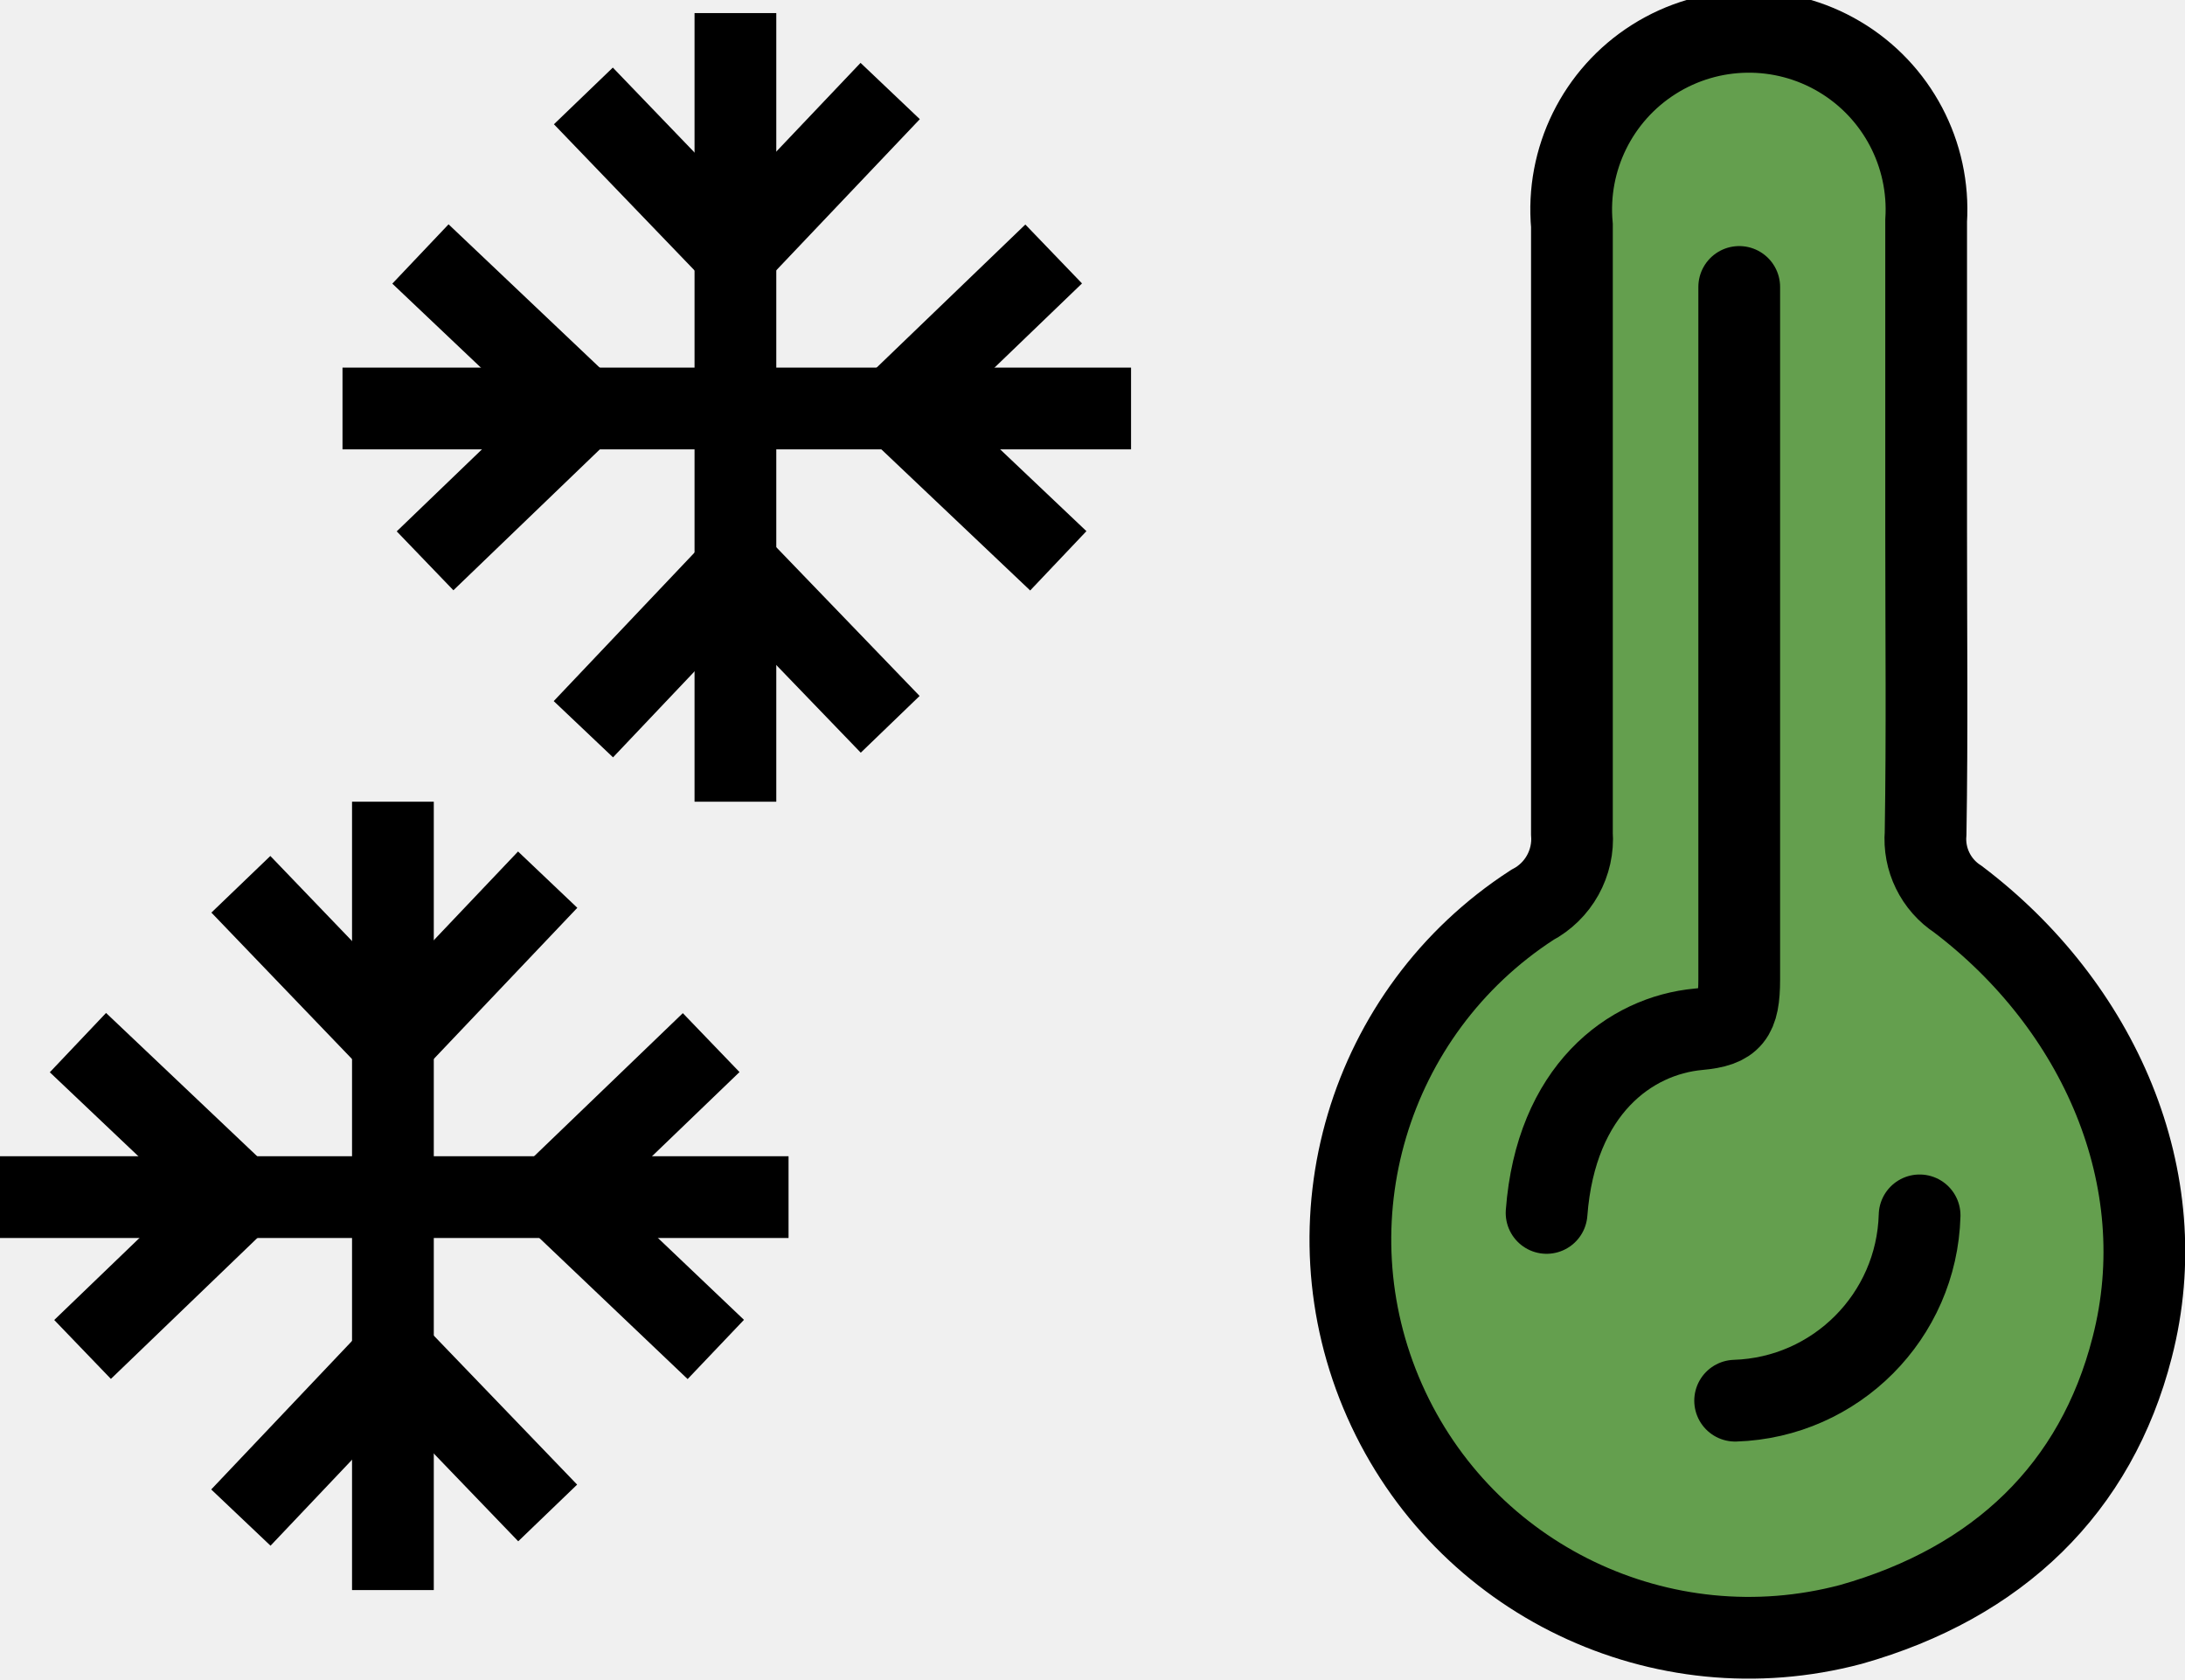
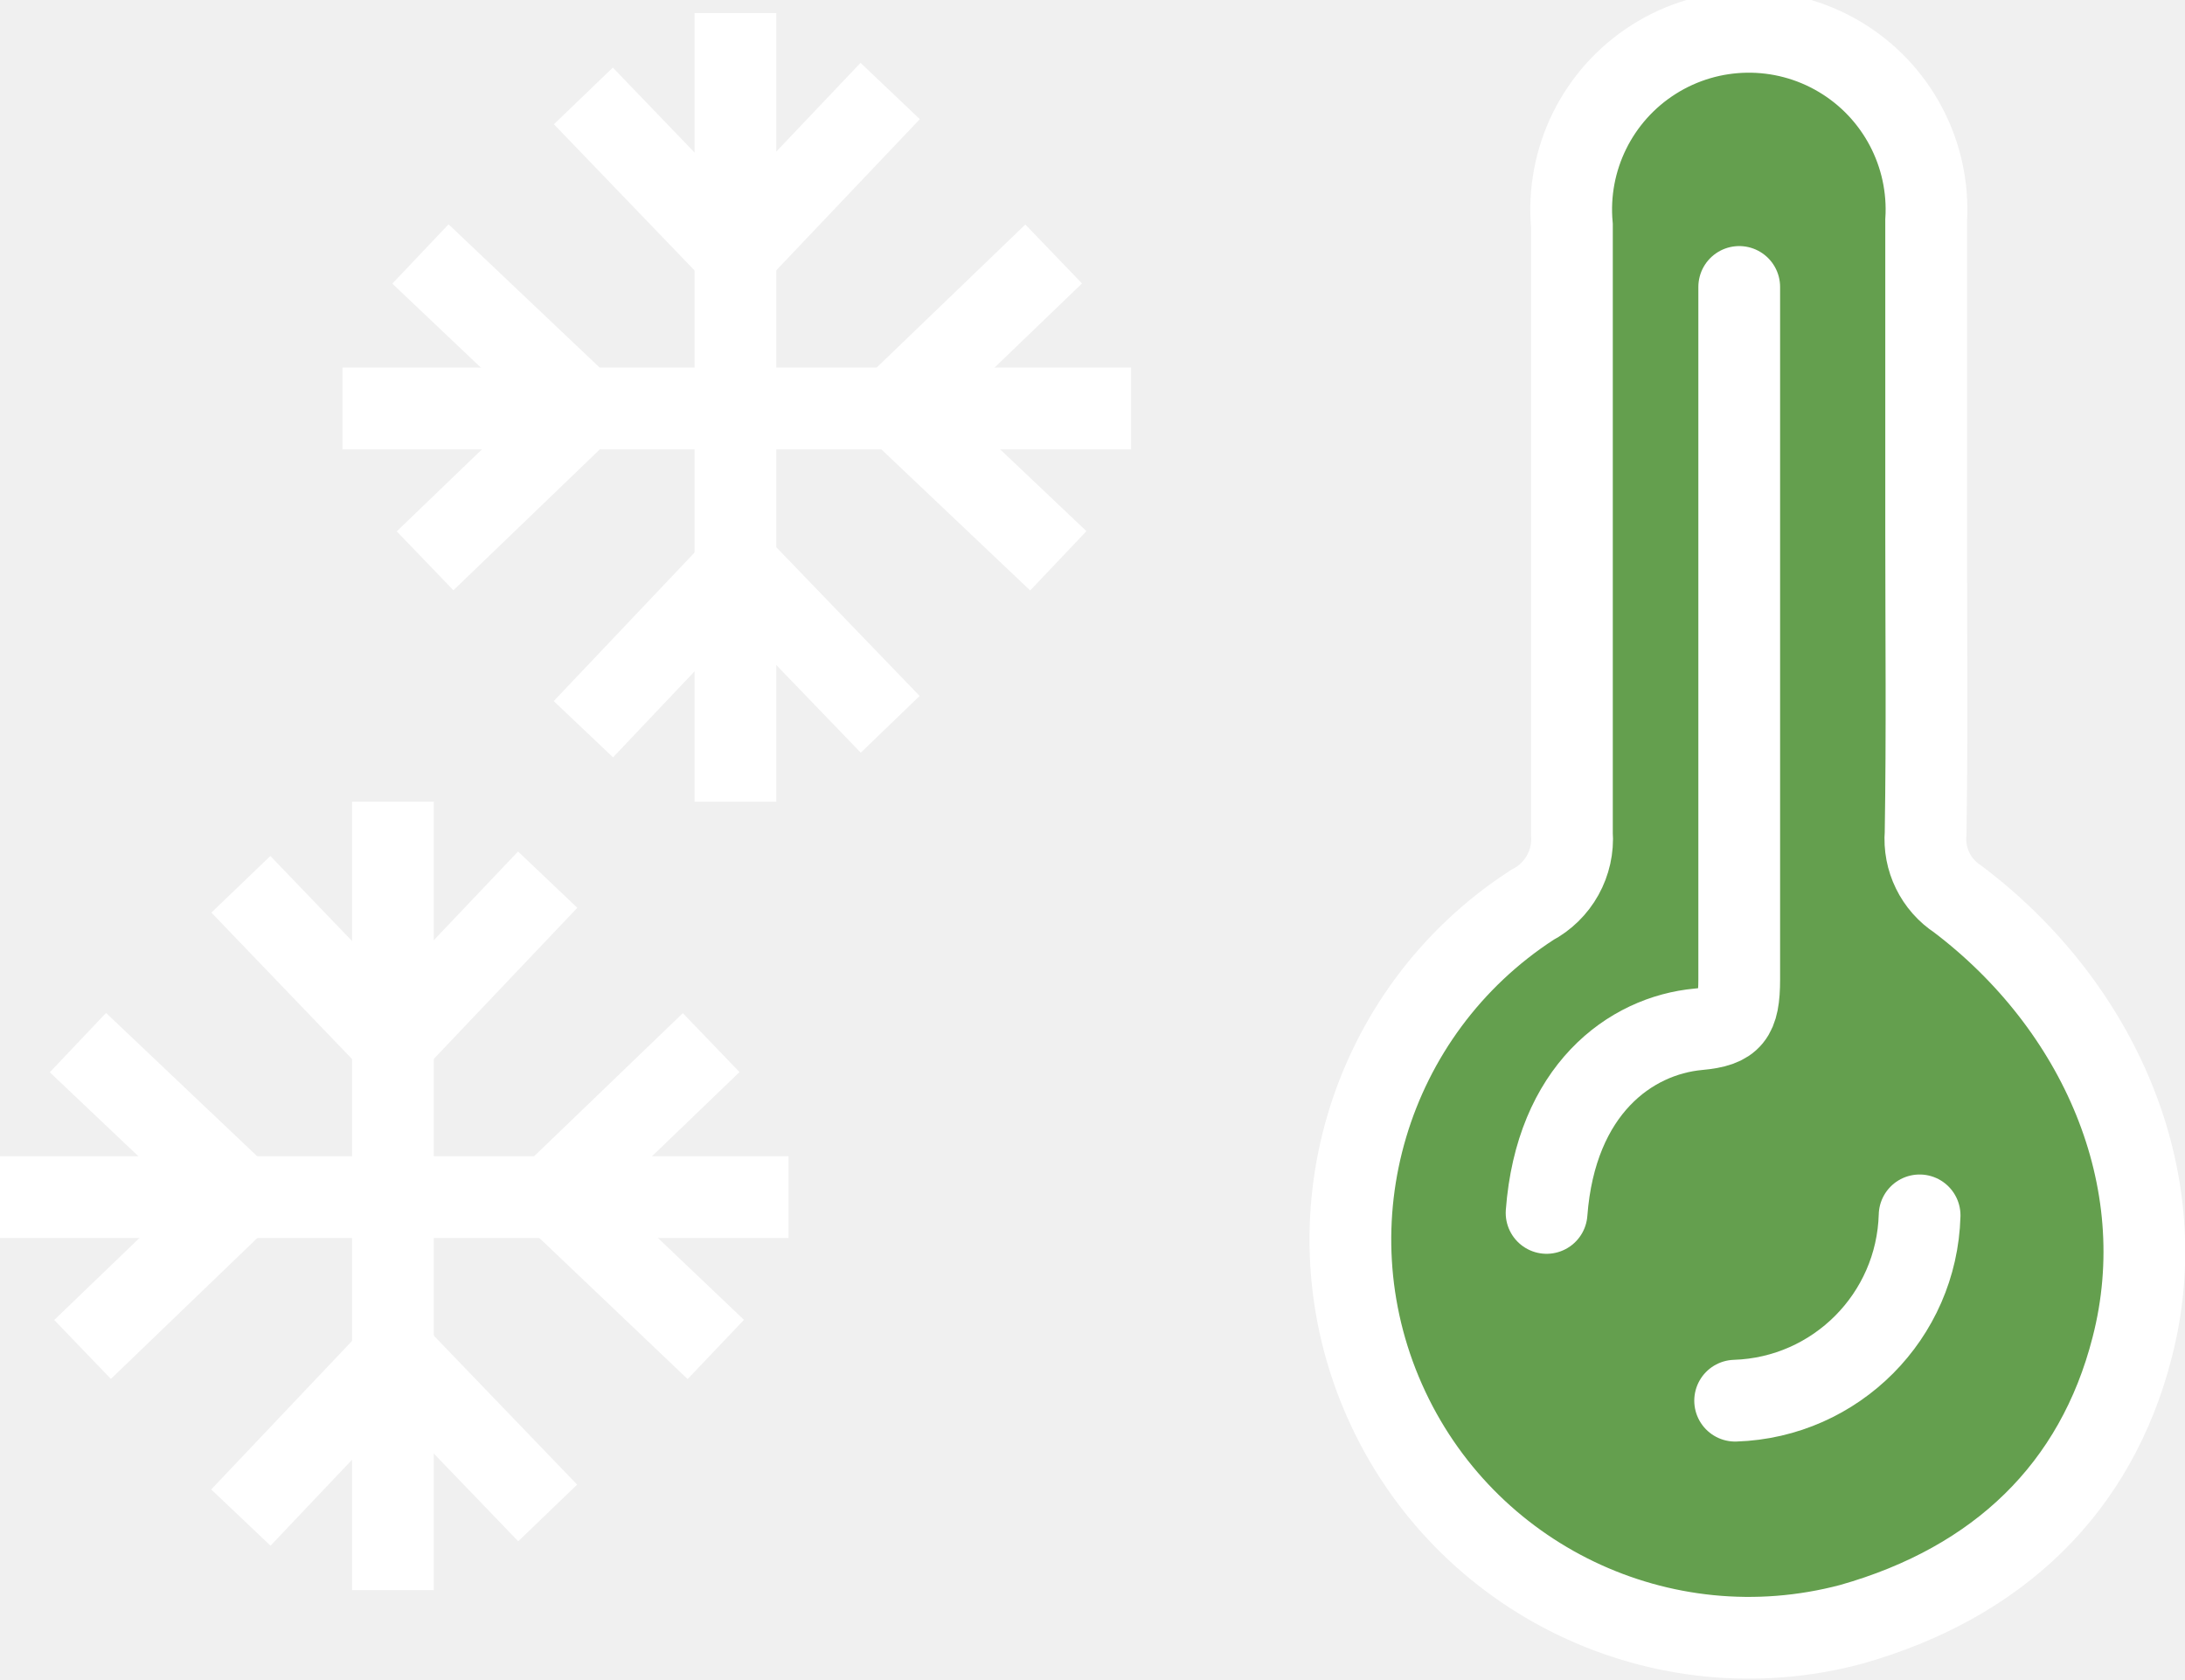
<svg xmlns="http://www.w3.org/2000/svg" viewBox="0 0 80.19 61.64">
  <defs>
-     <style>.cls-1{fill:#649f4e;}.cls-2,.cls-3{fill:none;stroke:#000;stroke-miterlimit:10;stroke-width:3px;}.cls-3{stroke-linecap:round;}</style>
+     <style>.cls-1{fill:#649f4e;}.cls-2,.cls-3{fill:none;stroke:#fff;stroke-miterlimit:10;stroke-width:3px;}.cls-3{stroke-linecap:round;}</style>
  </defs>
  <g id="Layer_2" data-name="Layer 2">
    <g id="Layer_1-2" data-name="Layer 1">
      <path class="cls-1" d="M70.69,19.51V8.1a6.52,6.52,0,1,0-13,.18c0,7.44,0,14.87,0,22.3a2.74,2.74,0,0,1-1.46,2.63,14.62,14.62,0,0,0,11.7,26.4c5.41-1.53,9-5,10.32-10.16C79.86,43.23,77,36.89,71.86,33a2.64,2.64,0,0,1-1.19-2.43C70.73,26.91,70.69,23.21,70.69,19.51Z" />
      <polyline class="cls-2" points="8.84 55.69 14.51 49.71 20.1 55.52" />
      <polyline class="cls-2" points="20.1 32.28 14.42 38.26 8.84 32.45" />
      <line class="cls-2" x1="14.42" y1="29.42" x2="14.42" y2="58.35" />
      <polyline class="cls-2" points="26.27 49.52 20.3 43.84 26.1 38.26" />
      <polyline class="cls-2" points="2.86 38.26 8.84 43.93 3.03 49.52" />
      <line class="cls-2" y1="43.93" x2="28.94" y2="43.93" />
      <polyline class="cls-2" points="21.41 26.76 27.08 20.78 32.67 26.58" />
      <polyline class="cls-2" points="32.67 3.34 26.99 9.32 21.41 3.52" />
      <line class="cls-2" x1="26.99" y1="0.48" x2="26.99" y2="29.42" />
      <polyline class="cls-2" points="38.84 20.58 32.86 14.91 38.67 9.32" />
      <polyline class="cls-2" points="15.43 9.32 21.41 14.99 15.6 20.58" />
      <line class="cls-2" x1="12.57" y1="14.99" x2="41.51" y2="14.99" />
      <path class="cls-2" d="M70.69,19.51V8.1a6.52,6.52,0,1,0-13,.18c0,7.44,0,14.87,0,22.3a2.74,2.74,0,0,1-1.46,2.63,14.62,14.62,0,0,0,11.7,26.4c5.41-1.53,9-5,10.32-10.16C79.86,43.23,77,36.89,71.86,33a2.64,2.64,0,0,1-1.19-2.43C70.73,26.91,70.69,23.21,70.69,19.51Z" />
      <path class="cls-3" d="M63.83,10.53V35.94c0,1.37-.28,1.72-1.49,1.83C59.82,38,57.1,40,56.76,44.51" />
      <path class="cls-3" d="M63.68,51.4a7,7,0,0,0,6.77-6.8" />
    </g>
  </g>
</svg>
